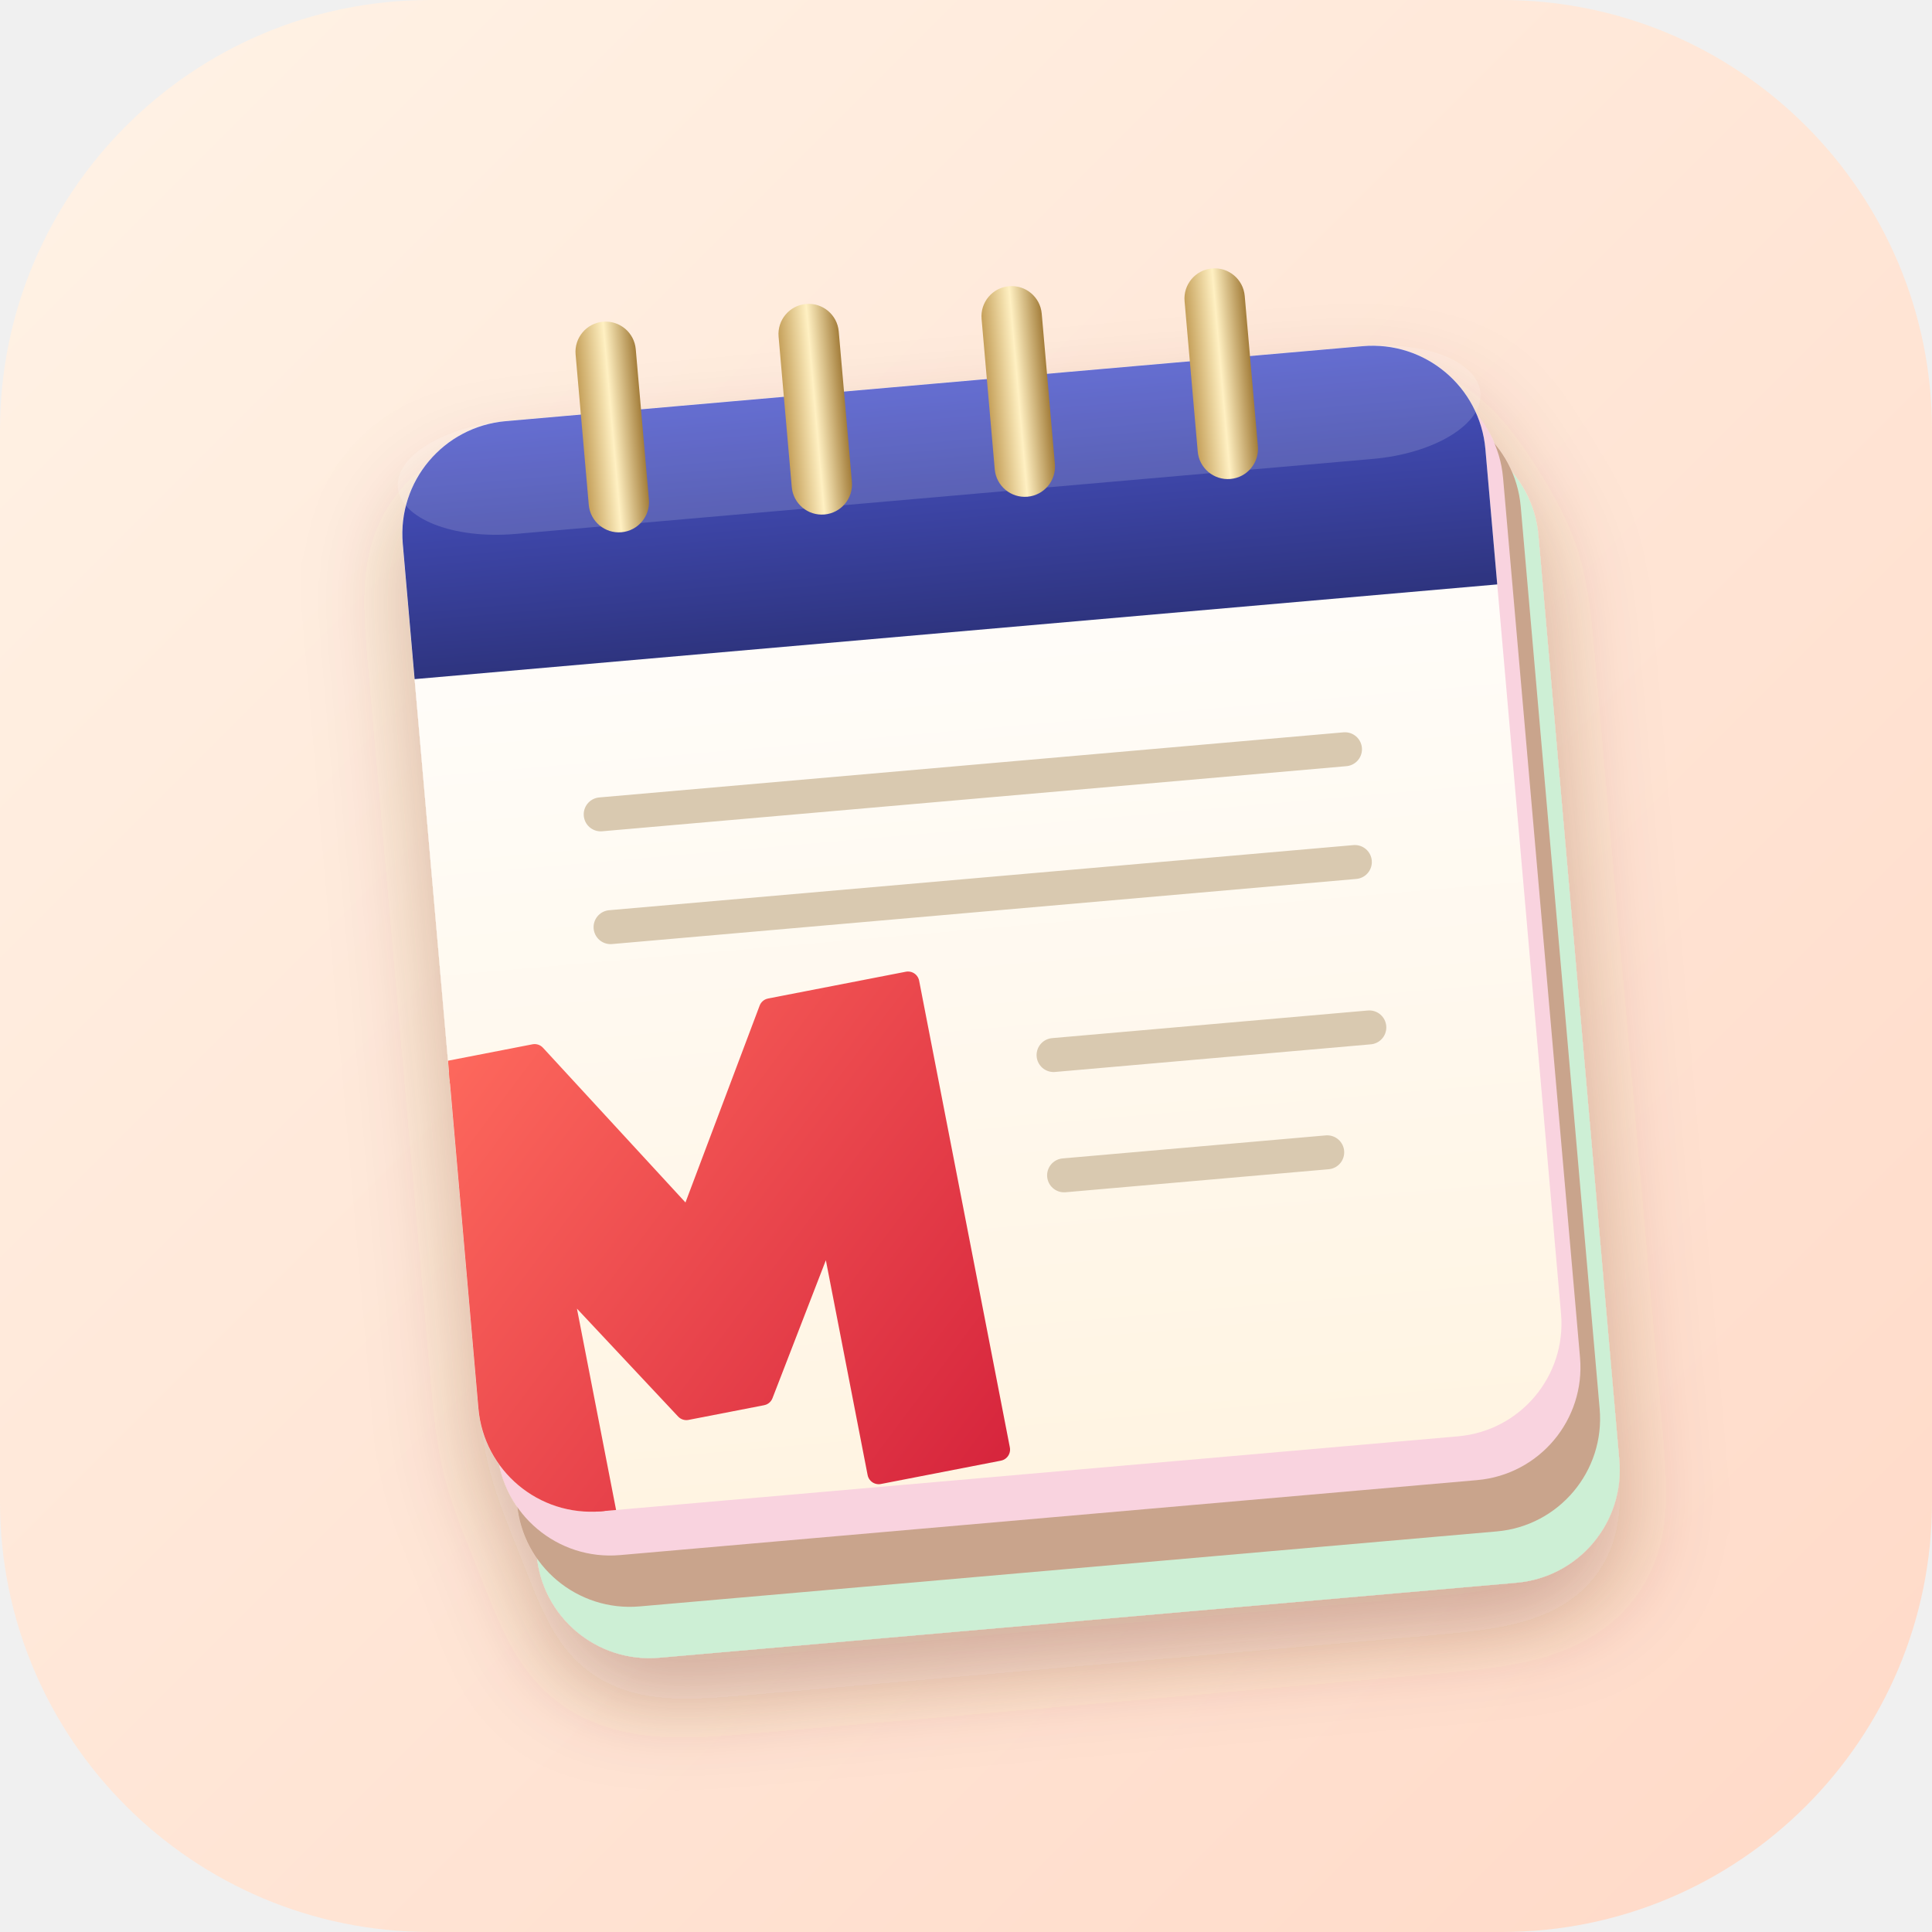
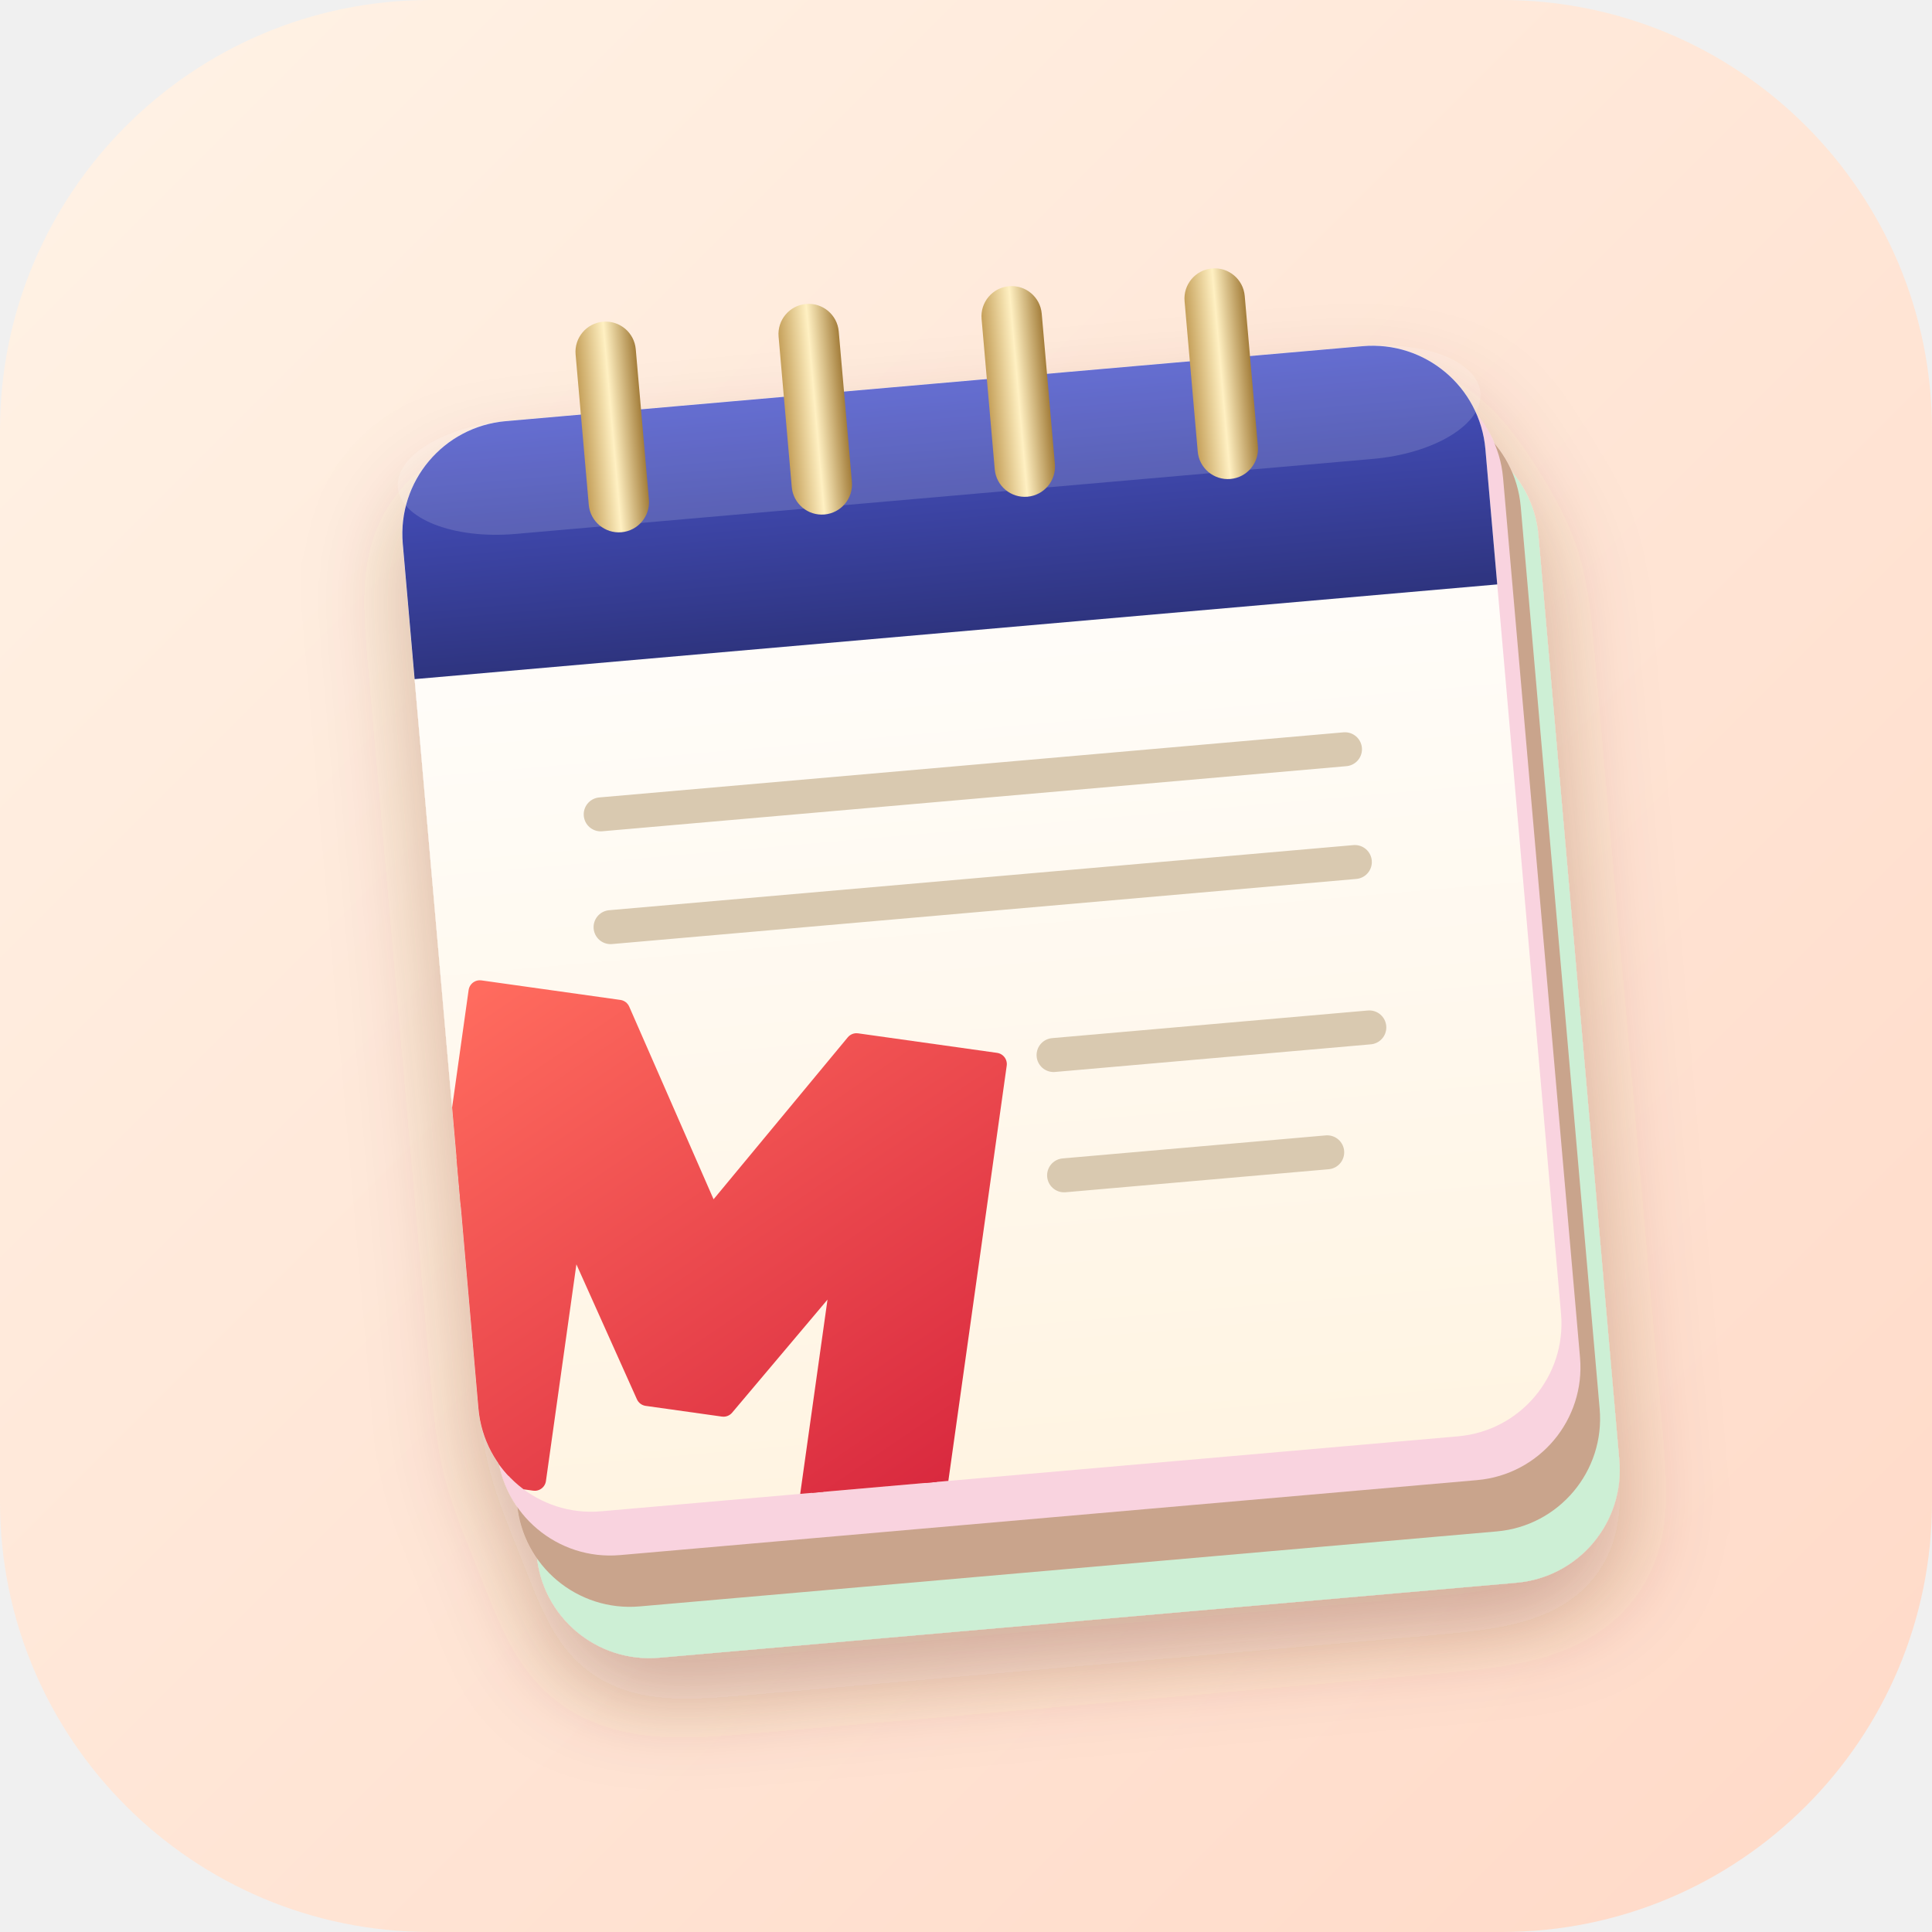
<svg xmlns="http://www.w3.org/2000/svg" viewBox="0 0 512 512">
  <defs>
    <linearGradient id="bg" x1="0" y1="0" x2="1" y2="1">
      <stop offset="0" stop-color="#FFF3E6" />
      <stop offset="1" stop-color="#FFD9C7" />
    </linearGradient>
    <linearGradient id="top" x1="0" y1="0" x2="0" y2="1">
      <stop offset="0" stop-color="#4A54C9" />
      <stop offset="1" stop-color="#2E347F" />
    </linearGradient>
    <linearGradient id="paper" x1="0" y1="0" x2="0" y2="1">
      <stop offset="0" stop-color="#FFFFFF" />
      <stop offset="1" stop-color="#FFF4E2" />
    </linearGradient>
    <linearGradient id="ring" x1="0" y1="0" x2="1" y2="0">
      <stop offset="0" stop-color="#C6A15B" />
      <stop offset=".5" stop-color="#FFF0C2" />
      <stop offset="1" stop-color="#A47E3B" />
    </linearGradient>
    <linearGradient id="mf" x1="0" y1="0" x2="1" y2="1">
      <stop offset="0" stop-color="#FF6B5E" />
      <stop offset="1" stop-color="#D7263D" />
    </linearGradient>
    <clipPath id="page">
      <rect x="100" y="104" width="288" height="290" rx="30" />
    </clipPath>
    <filter id="sh" x="-30%" y="-30%" width="160%" height="160%">
      <feDropShadow dx="0" dy="12" stdDeviation="12" flood-color="#6B3A2A" flood-opacity=".3" />
    </filter>
  </defs>
  <rect width="512" height="512" rx="114" fill="url(#bg)" />
  <g transform="translate(18 -4) rotate(-5 256 270)">
    <g filter="url(#sh)">
      <rect x="112" y="128" width="288" height="306" rx="30" fill="#CDEFD5" />
      <rect x="108" y="120" width="288" height="300" rx="30" fill="#C9A48C" />
      <rect x="104" y="112" width="288" height="294" rx="30" fill="#F9D3DF" />
      <rect x="100" y="104" width="288" height="290" rx="30" fill="url(#paper)" />
    </g>
    <g clip-path="url(#page)">
-       <g transform="translate(86 276) rotate(-6) scale(0.6)">
+       <g transform="translate(110 254) rotate(13) scale(0.6)">
        <path d="M0.0 210.0L0.0 0.0L62.0 0.0L115.0 86.0L168.0 0.0L230.0 0.0L230.0 210.0L176.0 210.0L176.0 96.0L132.0 166.0L98.0 166.0L54.0 96.0L54.0 210.0Z" fill="url(#mf)" stroke="url(#mf)" stroke-width="10" stroke-linejoin="round" />
      </g>
    </g>
    <path d="M130 104H358A30 30 0 0 1 388 134V170H100V134A30 30 0 0 1 130 104Z" fill="url(#top)" />
    <rect x="100" y="104" width="288" height="30" rx="30" fill="#fff" opacity=".15" />
    <g stroke="#D9C9B0" stroke-width="9" stroke-linecap="round">
      <path d="M146 210H344" />
      <path d="M146 240H344" />
      <path d="M260 284H344" />
      <path d="M260 316H330" />
    </g>
    <g fill="url(#ring)">
      <rect x="150" y="80" width="16" height="56" rx="8" />
      <rect x="204" y="80" width="16" height="56" rx="8" />
      <rect x="258" y="80" width="16" height="56" rx="8" />
      <rect x="312" y="80" width="16" height="56" rx="8" />
    </g>
  </g>
</svg>
